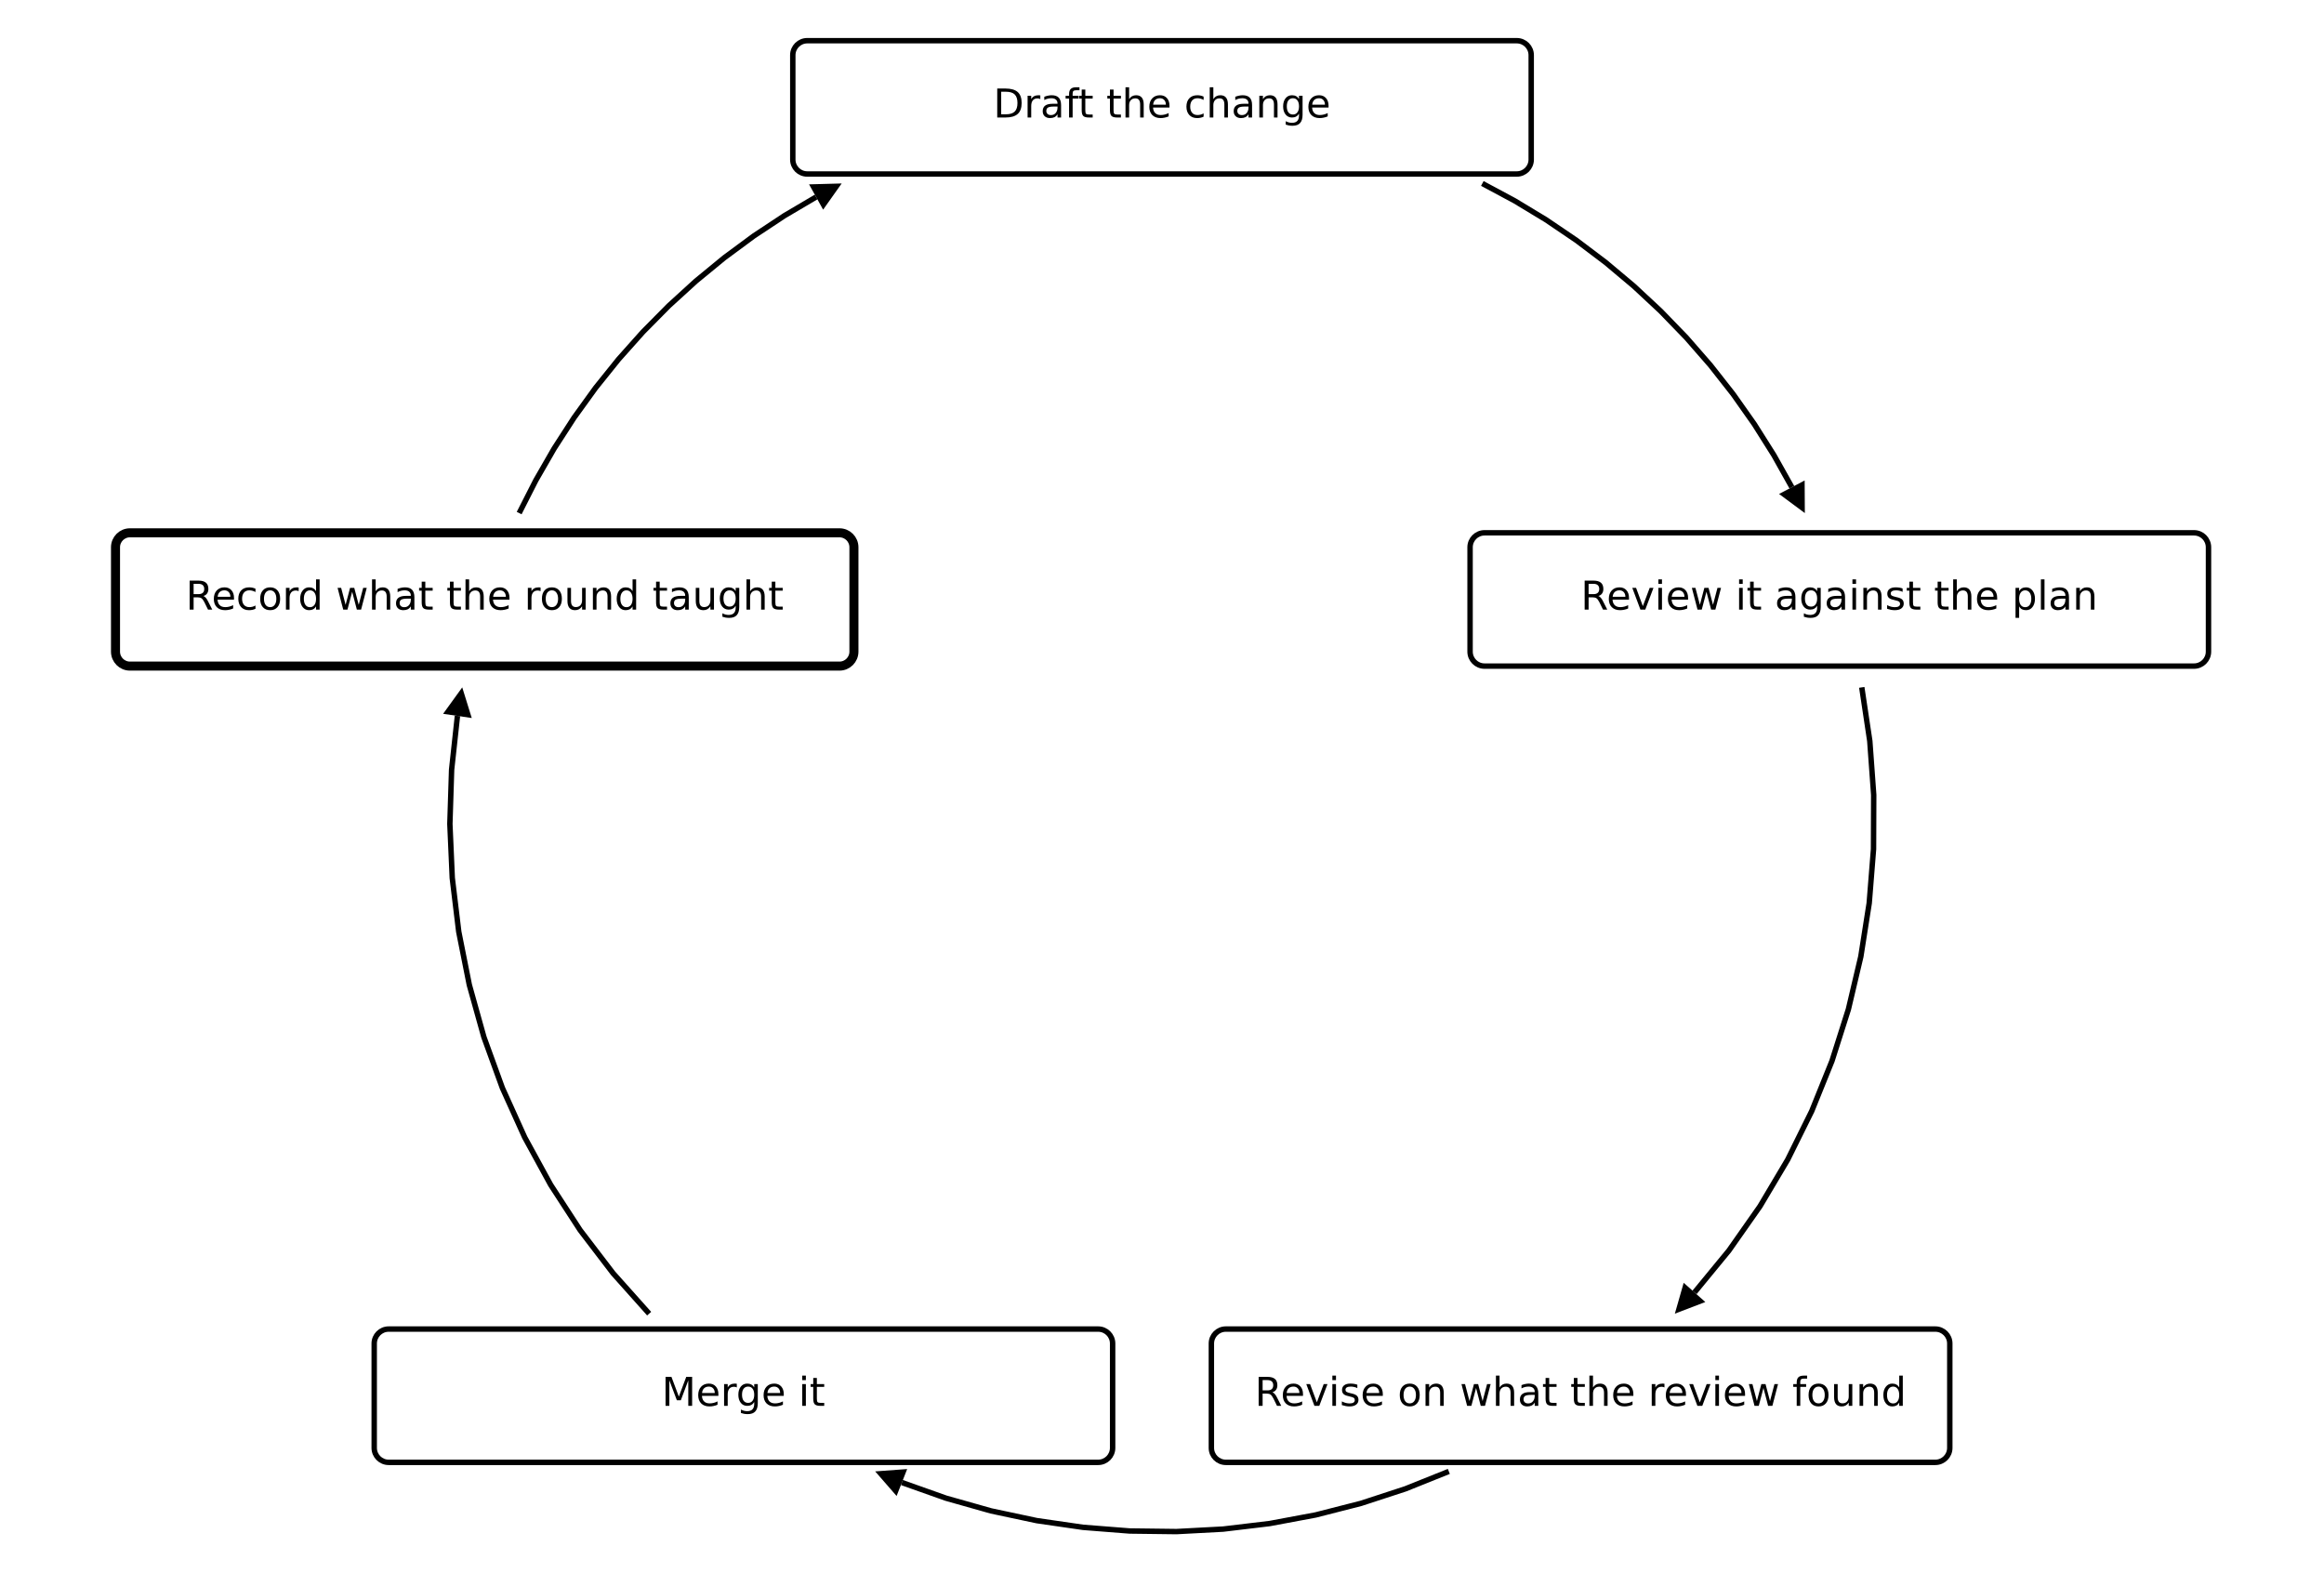
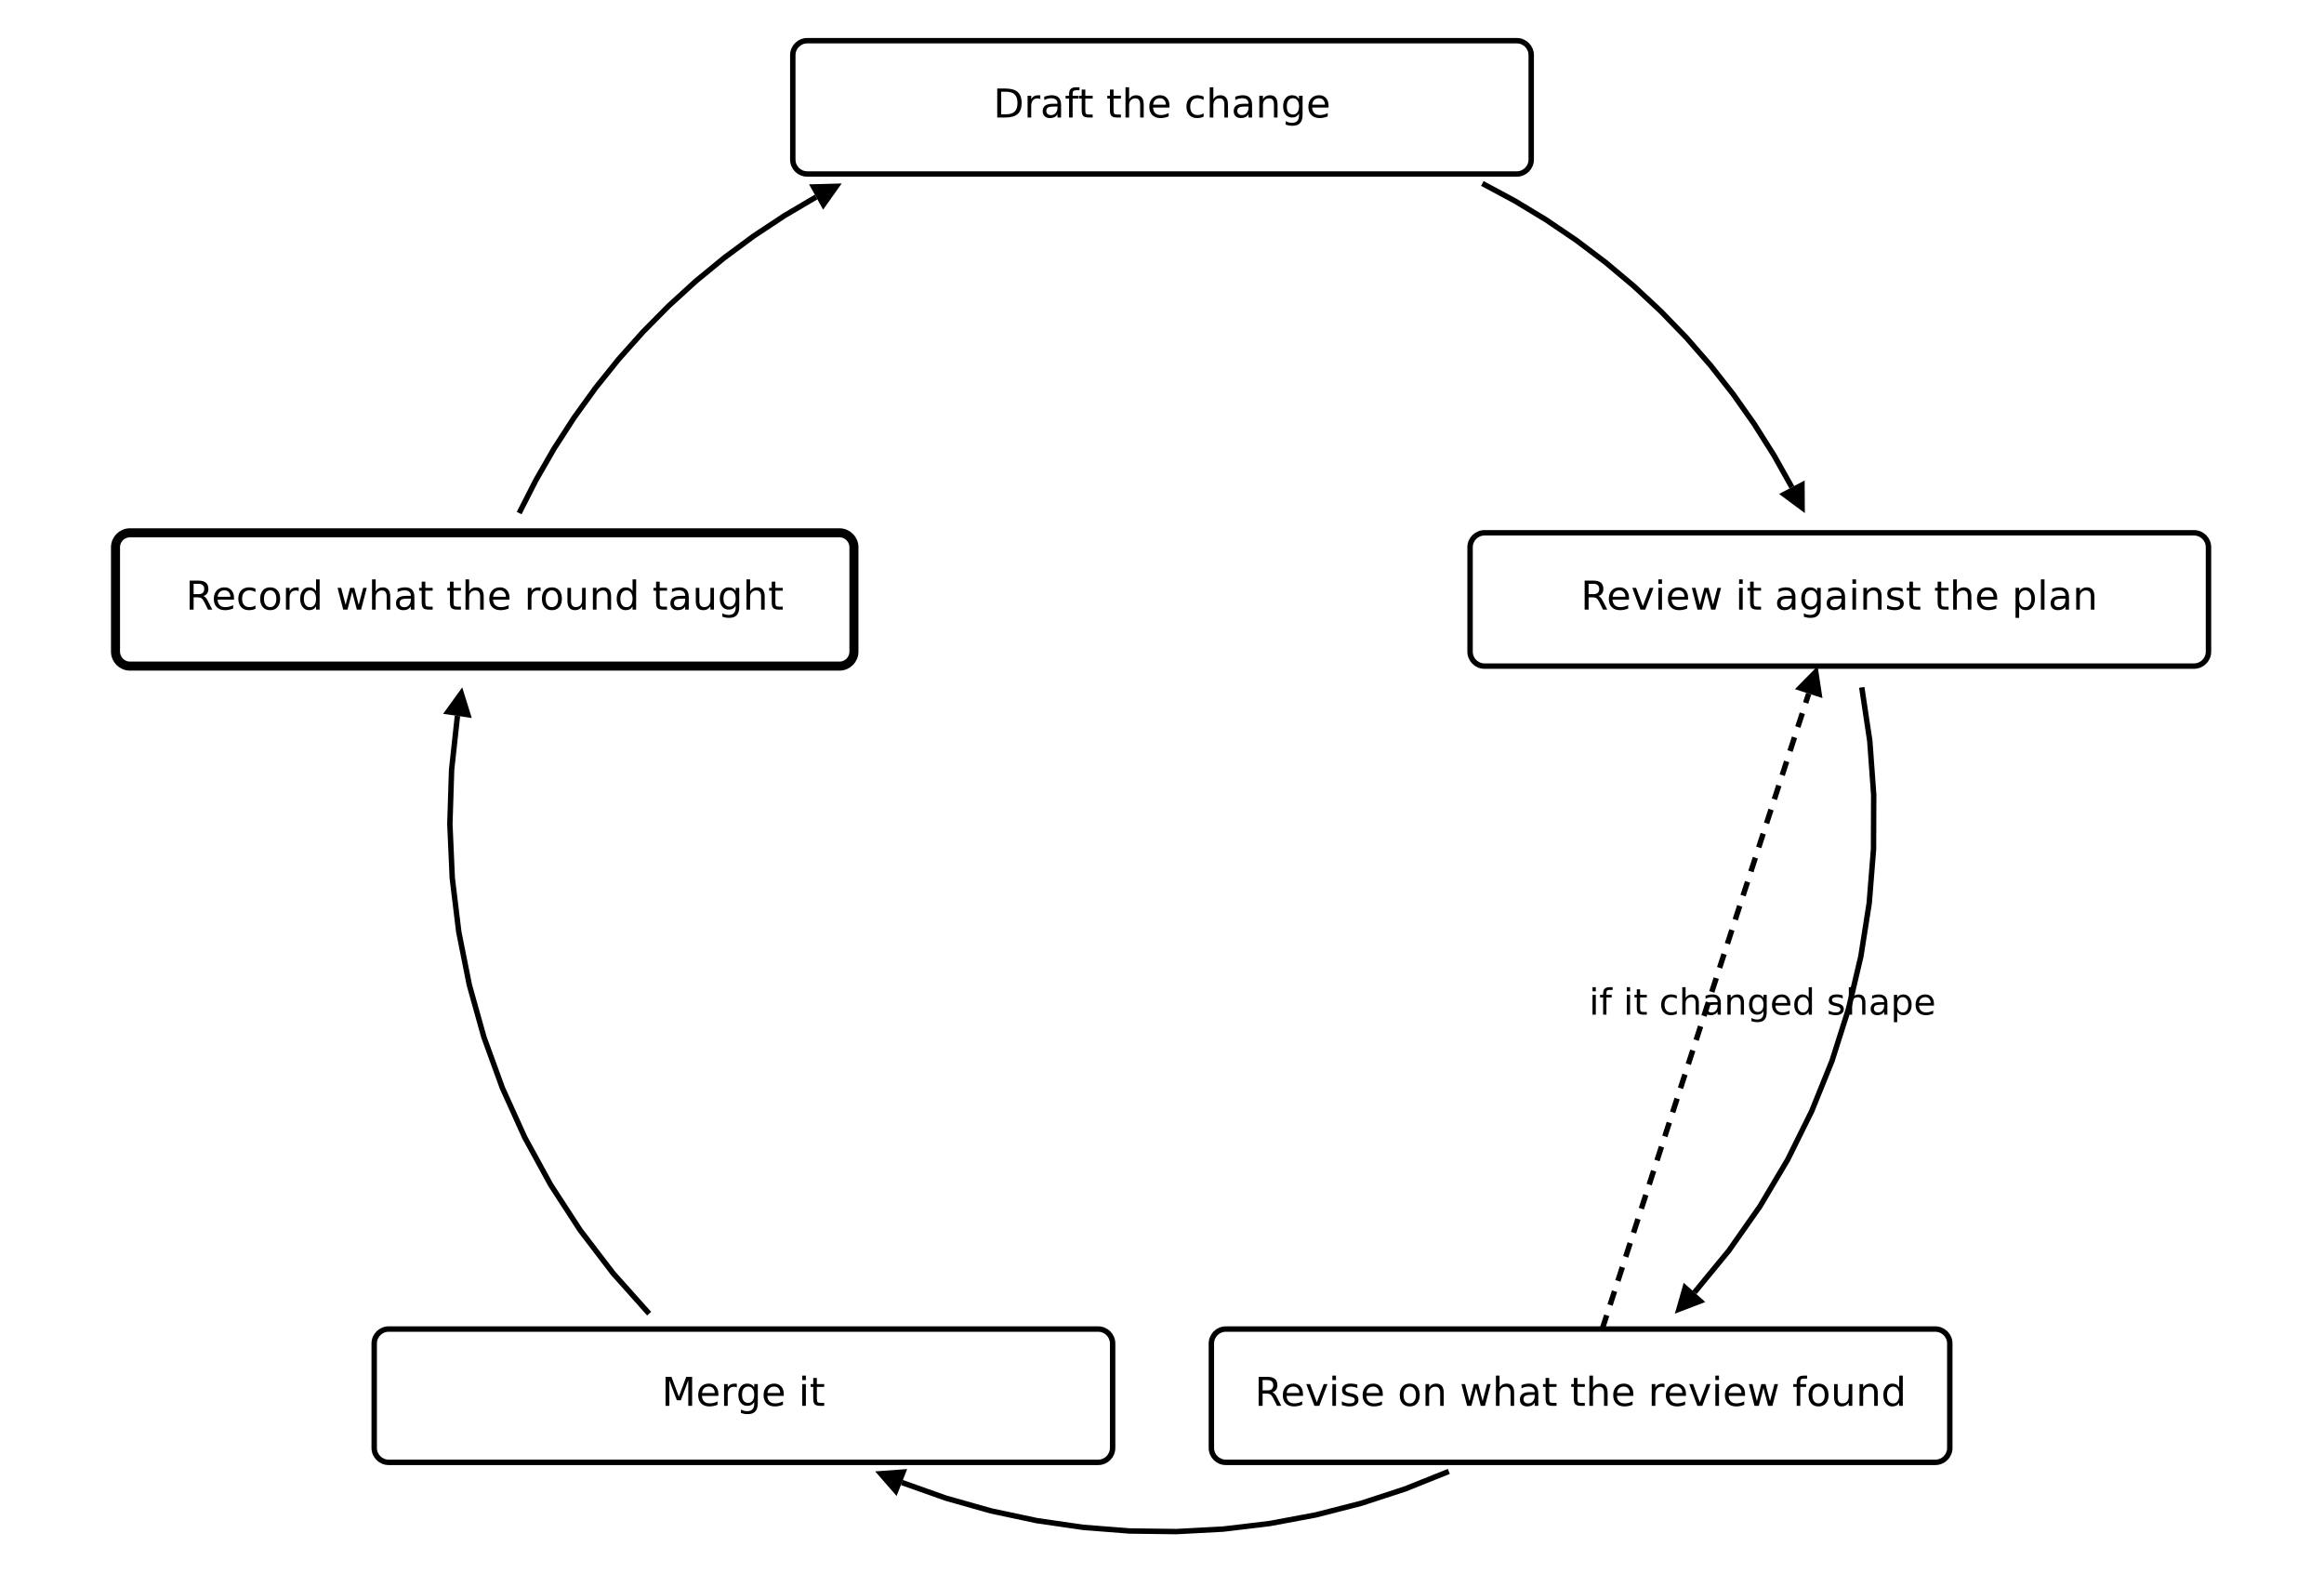
- <svg xmlns="http://www.w3.org/2000/svg" viewBox="-1.25 -1.25 642.5 434.643" role="img" aria-labelledby="ds6dbf8bc791-title ds6dbf8bc791-desc">
+ <svg xmlns="http://www.w3.org/2000/svg" viewBox="-1.25 -1.25 642.5 434.643" role="img" aria-labelledby="ds64ef7e8dce-title ds64ef7e8dce-desc">
  <path d="M 408.559 49.467 L 417.504 54.265 L 426.19 59.518 L 434.594 65.211 L 442.693 71.331 L 450.466 77.859 L 457.892 84.779 L 464.952 92.073 L 471.626 99.722 L 477.897 107.704 L 483.749 115.998 L 489.165 124.583 L 494.131 133.436" fill="none" stroke="currentColor" stroke-width="1.5" />
  <polygon points="497.72,140.586 497.669,131.57 490.594,135.303" fill="currentColor" stroke="none" />
  <path d="M 513.46 188.768 L 515.677 203.575 L 516.762 218.508 L 516.71 233.48 L 515.52 248.405 L 513.199 263.196 L 509.76 277.768 L 505.225 292.037 L 499.618 305.92 L 492.973 319.336 L 485.327 332.209 L 476.725 344.464 L 467.216 356.029" fill="none" stroke="currentColor" stroke-width="1.5" />
  <polygon points="461.784,361.901 470.207,358.685 464.225,353.373" fill="currentColor" stroke="none" />
  <path d="M 399.298 405.508 L 387.295 410.326 L 375.002 414.345 L 362.471 417.548 L 349.757 419.922 L 336.915 421.456 L 324 422.143 L 311.067 421.981 L 298.173 420.97 L 285.373 419.115 L 272.723 416.423 L 260.277 412.907 L 248.088 408.581" fill="none" stroke="currentColor" stroke-width="1.5" />
  <polygon points="240.702,405.508 246.627,412.304 249.549,404.857" fill="currentColor" stroke="none" />
  <path d="M 178.216 361.901 L 168.245 350.732 L 159.153 338.837 L 150.99 326.285 L 143.805 313.15 L 137.639 299.506 L 132.527 285.434 L 128.5 271.013 L 125.58 256.329 L 123.785 241.464 L 123.124 226.507 L 123.602 211.542 L 125.216 196.657" fill="none" stroke="currentColor" stroke-width="1.5" />
  <polygon points="126.54,188.768 121.258,196.075 129.173,197.239" fill="currentColor" stroke="none" />
  <path d="M 142.28 140.586 L 146.883 131.538 L 151.946 122.74 L 157.456 114.215 L 163.398 105.985 L 169.756 98.072 L 176.513 90.497 L 183.652 83.281 L 191.153 76.442 L 198.997 69.999 L 207.163 63.968 L 215.628 58.367 L 224.371 53.209" fill="none" stroke="currentColor" stroke-width="1.5" />
  <polygon points="231.441,49.467 222.429,49.713 226.314,56.706" fill="currentColor" stroke="none" />
+   <path d="M 441.709 366.158 L 498.785 190.499" fill="none" stroke="currentColor" stroke-width="1.5" stroke-dasharray="4 3" />
+   <polygon points="501.257,182.89 502.589,191.735 494.98,189.263" fill="currentColor" stroke="none" />
+   <text x="486.017" y="279.247" font-family="'DejaVu Sans', sans-serif" font-size="10" fill="currentColor" text-anchor="middle">if it changed shape</text>
  <rect x="217.927" y="10" width="204.146" height="36.85" rx="4" fill="none" stroke="currentColor" stroke-width="1.5" />
  <text x="320" y="31.233" font-family="'DejaVu Sans', sans-serif" font-size="11" fill="currentColor" text-anchor="middle">
    <tspan>Draft the change</tspan>
  </text>
  <rect x="405.17" y="146.04" width="204.146" height="36.85" rx="4" fill="none" stroke="currentColor" stroke-width="1.5" />
  <text x="507.243" y="167.273" font-family="'DejaVu Sans', sans-serif" font-size="11" fill="currentColor" text-anchor="middle">
    <tspan>Review it against the plan</tspan>
  </text>
  <rect x="333.65" y="366.158" width="204.146" height="36.85" rx="4" fill="none" stroke="currentColor" stroke-width="1.5" />
  <text x="435.723" y="387.391" font-family="'DejaVu Sans', sans-serif" font-size="11" fill="currentColor" text-anchor="middle">
    <tspan>Revise on what the review found</tspan>
  </text>
  <rect x="102.204" y="366.158" width="204.146" height="36.85" rx="4" fill="none" stroke="currentColor" stroke-width="1.5" />
  <text x="204.277" y="387.391" font-family="'DejaVu Sans', sans-serif" font-size="11" fill="currentColor" text-anchor="middle">
    <tspan>Merge it</tspan>
  </text>
  <rect x="30.683" y="146.04" width="204.146" height="36.85" rx="4" fill="none" stroke="currentColor" stroke-width="2.5" />
  <text x="132.757" y="167.273" font-family="'DejaVu Sans', sans-serif" font-size="11" fill="currentColor" text-anchor="middle">
    <tspan>Record what the round taught</tspan>
  </text>
</svg>
